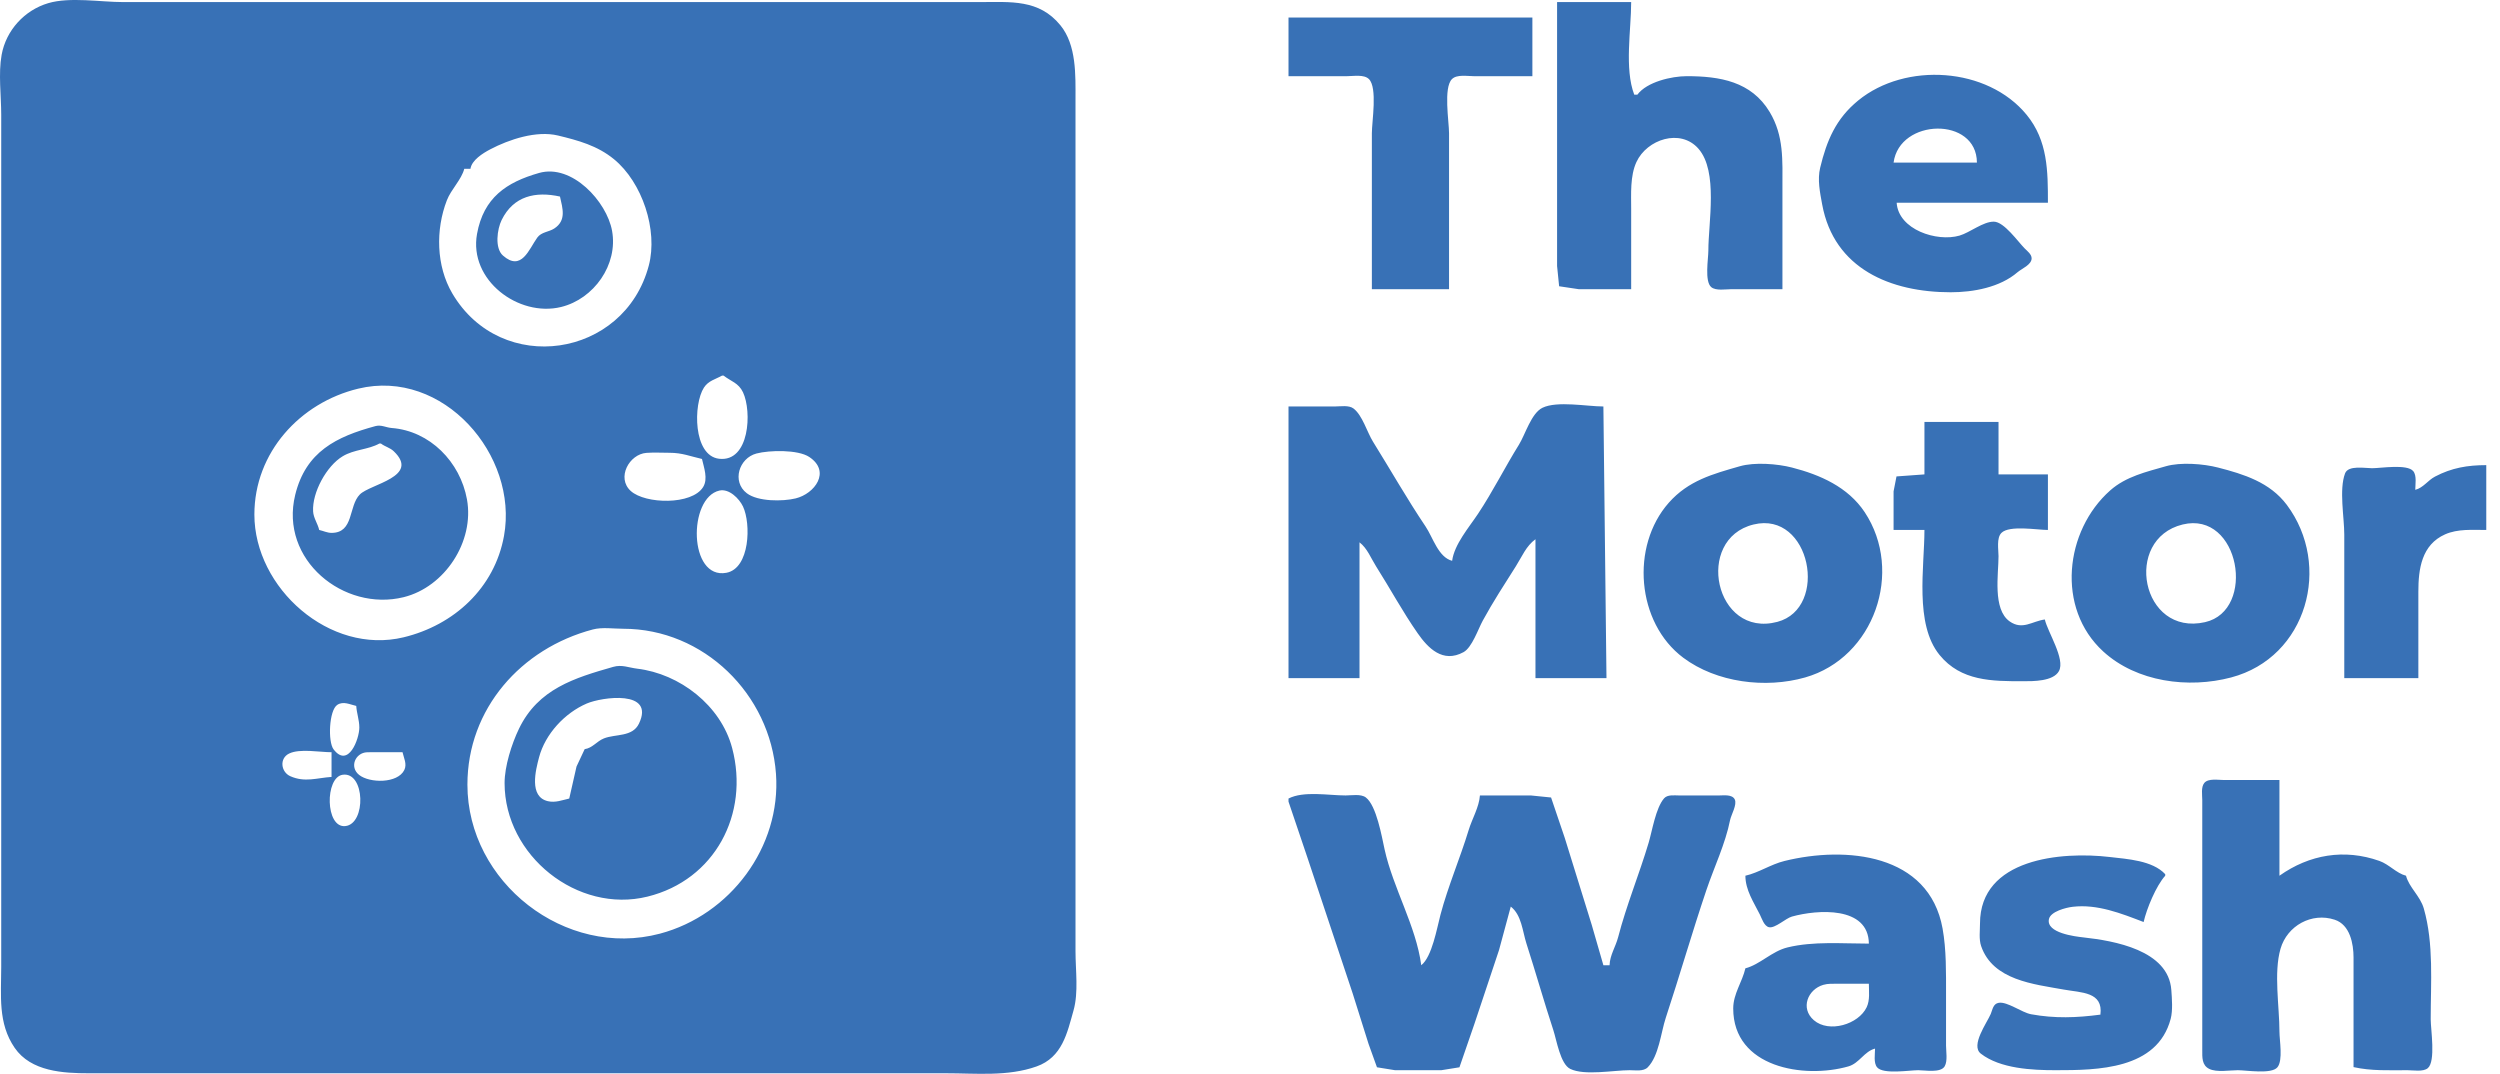
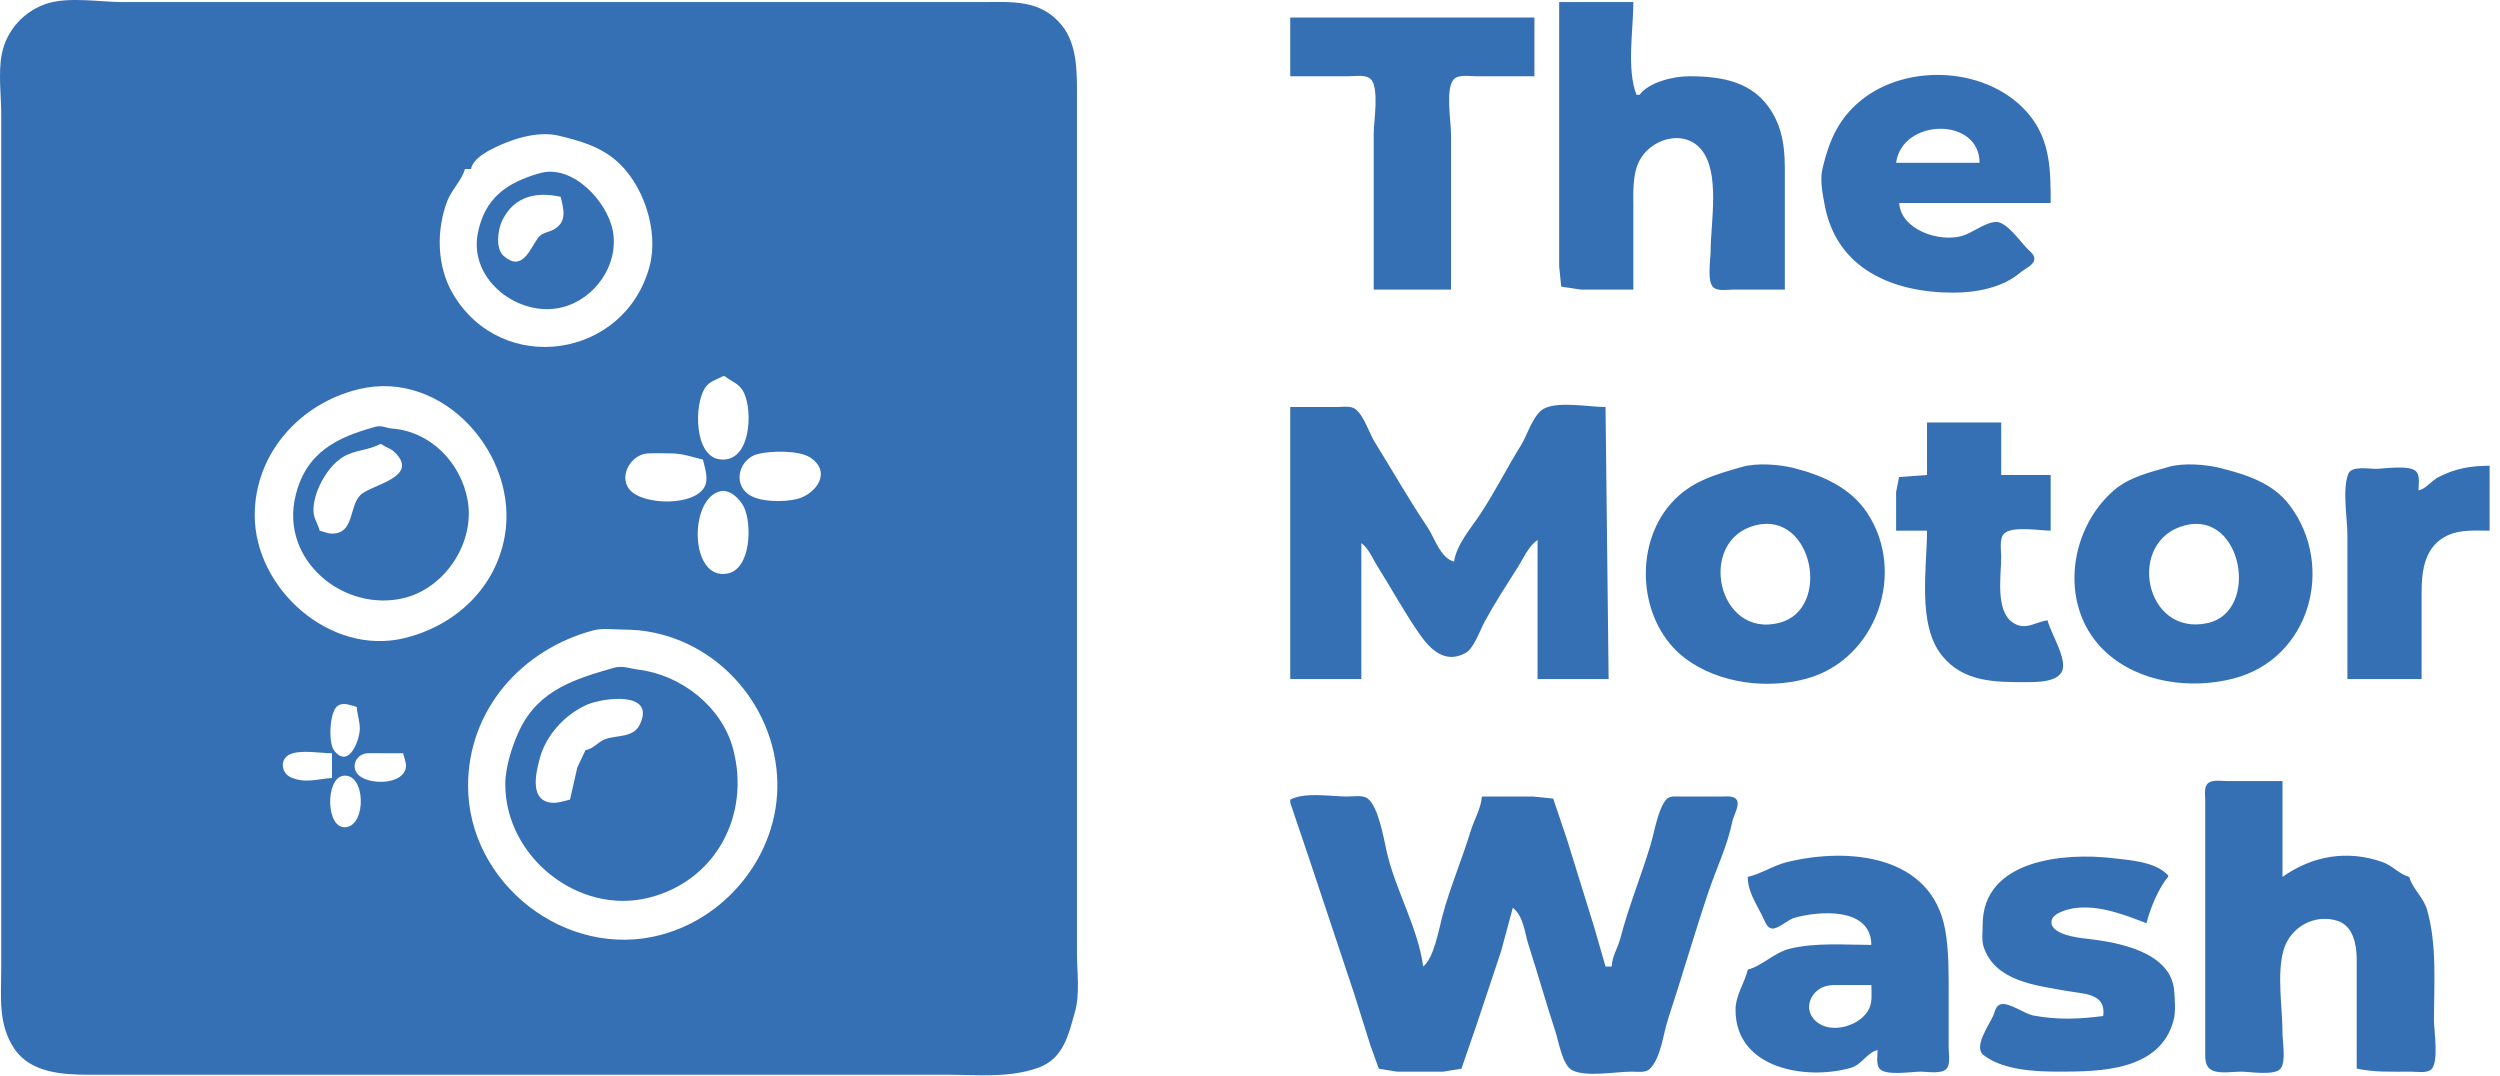
- <svg xmlns="http://www.w3.org/2000/svg" width="149" height="64" viewBox="0 0 149 64" fill="none">
-   <path d="M2.872 0.189C1.466 0.606 0.363 1.799 0.097 3.267C-0.106 4.389 0.073 5.699 0.073 6.84V14.107V48.88V57.62C0.073 59.332 -0.135 60.981 0.874 62.451C1.85 63.871 3.781 63.967 5.317 63.967H15.344H47.082H56.373C58.179 63.967 60.051 64.171 61.775 63.562C63.316 63.018 63.605 61.556 63.982 60.222C64.288 59.139 64.1 57.823 64.1 56.7V49.708V14.567V5.92C64.1 4.49 64.168 2.693 63.2 1.507C61.922 -0.061 60.229 0.124 58.397 0.124H48.646H17H7.341C5.988 0.124 4.169 -0.195 2.872 0.189ZM92.802 0.124V12.635V15.855L92.924 17.061L94.09 17.235H97.218V12.451C97.218 11.557 97.149 10.486 97.532 9.656C98.156 8.305 100.159 7.635 101.231 8.867C102.411 10.224 101.818 13.261 101.818 14.935C101.818 15.424 101.582 16.773 101.991 17.113C102.271 17.345 102.861 17.235 103.197 17.235H106.233V11.163C106.233 9.564 106.327 8.098 105.474 6.677C104.378 4.849 102.492 4.54 100.53 4.54C99.634 4.54 98.153 4.877 97.586 5.644H97.494H97.402C96.807 4.091 97.218 1.782 97.218 0.124H92.802ZM76.795 1.044V4.54H80.291C80.666 4.54 81.297 4.422 81.589 4.714C82.107 5.232 81.763 7.238 81.763 7.943V17.235H86.363V7.943C86.363 7.238 86.019 5.232 86.537 4.714C86.829 4.422 87.46 4.54 87.835 4.54H91.33V1.044H76.795ZM113.041 12.083H122.056C122.056 10.196 122.051 8.385 120.788 6.843C118.451 3.988 113.558 3.688 110.745 5.992C109.417 7.078 108.873 8.379 108.483 9.994C108.309 10.711 108.473 11.484 108.601 12.183C109.308 16.033 112.7 17.419 116.26 17.419C117.6 17.419 119.194 17.132 120.247 16.223C120.496 16.009 121.085 15.782 121.085 15.395C121.085 15.157 120.828 14.964 120.676 14.812C120.266 14.401 119.449 13.222 118.836 13.211C118.198 13.2 117.411 13.86 116.786 14.042C115.437 14.433 113.146 13.69 113.041 12.083ZM117.824 9.691H112.857C113.21 7.041 117.815 6.938 117.824 9.691ZM27.671 10.059H28.039C28.115 9.546 28.774 9.134 29.217 8.901C30.342 8.309 31.972 7.767 33.256 8.077C34.459 8.368 35.603 8.678 36.591 9.487C38.276 10.867 39.227 13.713 38.668 15.828C37.211 21.344 29.872 22.439 26.958 17.489C25.992 15.848 25.957 13.685 26.633 11.939C26.887 11.281 27.504 10.709 27.671 10.059ZM32.126 10.309C30.177 10.864 28.822 11.785 28.431 13.939C27.931 16.695 30.905 18.916 33.44 18.297C35.395 17.819 36.846 15.779 36.479 13.755C36.163 12.014 34.092 9.748 32.126 10.309ZM33.375 11.715C33.533 12.425 33.769 13.142 33.029 13.622C32.709 13.829 32.265 13.824 32.023 14.159C31.528 14.845 31.083 16.206 29.976 15.231C29.471 14.786 29.633 13.651 29.898 13.113C30.605 11.673 31.928 11.393 33.375 11.715ZM43.034 22.386H43.126C43.564 22.73 44.016 22.816 44.283 23.381C44.823 24.523 44.677 27.554 42.858 27.342C41.302 27.161 41.312 24.092 41.955 23.1C42.224 22.686 42.636 22.61 43.034 22.386ZM21.35 23.164C26.409 21.941 30.908 27.131 30.039 31.938C29.477 35.048 27.055 37.258 24.057 37.983C19.654 39.048 15.161 35.047 15.161 30.666C15.161 26.971 17.876 24.004 21.35 23.164ZM76.795 24.226V40.417H81.027V32.322C81.492 32.682 81.705 33.264 82.012 33.75C82.85 35.072 83.601 36.467 84.498 37.749C85.103 38.614 85.986 39.549 87.23 38.866C87.73 38.592 88.102 37.487 88.37 36.995C88.969 35.894 89.674 34.808 90.345 33.75C90.705 33.181 90.954 32.545 91.514 32.138V40.417H95.746L95.562 24.226C94.591 24.226 92.805 23.878 91.93 24.304C91.263 24.628 90.904 25.902 90.529 26.504C89.69 27.852 88.968 29.304 88.091 30.622C87.554 31.431 86.677 32.442 86.547 33.425C85.722 33.213 85.402 32.027 84.963 31.377C83.859 29.737 82.874 28.001 81.828 26.32C81.478 25.757 81.203 24.755 80.67 24.347C80.392 24.134 79.884 24.226 79.555 24.226H76.795ZM114.697 25.146V28.274L113.031 28.395L112.857 29.286V31.586H114.697C114.697 33.785 114.093 37.19 115.596 39.034C116.878 40.605 118.73 40.601 120.584 40.601C121.167 40.601 122.374 40.616 122.713 39.997C123.104 39.282 122.039 37.669 121.872 36.921C121.113 37.022 120.543 37.572 119.779 37.038C118.748 36.317 119.112 34.211 119.112 33.15C119.112 32.758 118.982 32.065 119.286 31.76C119.756 31.29 121.423 31.586 122.056 31.586V28.274H119.112V25.146H114.697ZM22.374 25.396C20.054 26.026 18.226 26.911 17.594 29.496C16.648 33.365 20.494 36.471 24.057 35.592C26.512 34.986 28.287 32.274 27.831 29.761C27.426 27.529 25.625 25.684 23.349 25.509C23.005 25.483 22.722 25.301 22.374 25.396ZM22.611 26.434H22.703C22.945 26.623 23.241 26.677 23.469 26.896C25.056 28.415 22.065 28.844 21.446 29.47C20.758 30.166 21.105 31.759 19.76 31.76C19.507 31.76 19.267 31.64 19.024 31.586C18.937 31.203 18.683 30.876 18.661 30.478C18.599 29.352 19.461 27.772 20.425 27.193C21.118 26.777 21.945 26.805 22.611 26.434ZM41.838 27.354C41.951 27.862 42.213 28.537 41.904 29.032C41.235 30.108 38.466 30.051 37.593 29.262C36.728 28.479 37.501 27.065 38.53 26.991C38.985 26.958 39.45 26.986 39.906 26.986C40.658 26.986 41.136 27.195 41.838 27.354ZM45.084 27.029C45.851 26.826 47.563 26.788 48.233 27.236C49.541 28.108 48.553 29.428 47.423 29.704C46.65 29.893 45.17 29.901 44.51 29.397C43.604 28.705 44.042 27.305 45.084 27.029ZM103.696 27.788C102.077 28.253 100.633 28.639 99.461 29.962C97.169 32.551 97.535 37.117 100.323 39.201C102.306 40.684 105.226 41.048 107.586 40.376C111.706 39.201 113.478 34.06 111.136 30.526C110.136 29.02 108.47 28.295 106.801 27.865C105.931 27.641 104.574 27.535 103.696 27.788ZM129.086 27.788C127.921 28.123 126.705 28.399 125.768 29.229C123.061 31.626 122.528 36.247 125.355 38.83C127.349 40.652 130.436 41.049 132.977 40.376C137.506 39.176 138.995 33.702 136.295 30.091C135.287 28.744 133.726 28.26 132.191 27.865C131.322 27.641 129.964 27.535 129.086 27.788ZM143.95 29.194C143.95 28.875 144.049 28.344 143.829 28.08C143.465 27.642 141.905 27.906 141.375 27.906C140.957 27.906 139.955 27.713 139.766 28.214C139.401 29.18 139.719 30.828 139.719 31.862V40.417H144.134V35.266C144.134 33.91 144.327 32.469 145.728 31.847C146.487 31.51 147.374 31.586 148.182 31.586V27.722C147.075 27.722 146.121 27.881 145.128 28.404C144.694 28.632 144.432 29.07 143.95 29.194ZM42.875 29.238C43.453 29.106 44.059 29.715 44.283 30.188C44.767 31.212 44.699 33.875 43.294 34.138C41.037 34.56 40.996 29.669 42.875 29.238ZM104.512 31.26C107.91 30.429 109.022 36.245 105.931 37.063C102.197 38.052 100.974 32.124 104.512 31.26ZM130.086 31.26C133.489 30.428 134.496 36.381 131.423 37.08C127.617 37.945 126.517 32.132 130.086 31.26ZM35.333 37.516C35.887 37.369 36.576 37.474 37.146 37.474C41.937 37.474 45.909 41.368 46.249 46.124C46.56 50.483 43.516 54.538 39.328 55.647C33.689 57.14 27.858 52.583 27.858 46.765C27.858 42.242 31.059 38.645 35.333 37.516ZM36.541 39.747C34.255 40.403 32.077 41.05 30.93 43.435C30.493 44.343 30.073 45.67 30.073 46.673C30.073 51.001 34.425 54.467 38.592 53.438C42.605 52.448 44.677 48.512 43.636 44.583C42.963 42.041 40.511 40.157 37.978 39.853C37.469 39.793 37.069 39.595 36.541 39.747ZM34.847 44.649L34.36 45.686L33.927 47.593C33.502 47.688 33.104 47.854 32.656 47.751C31.514 47.489 31.925 45.902 32.128 45.135C32.496 43.746 33.657 42.496 34.967 41.931C35.87 41.542 39.06 41.092 38.081 43.13C37.692 43.939 36.68 43.734 35.991 44.01C35.559 44.183 35.317 44.581 34.847 44.649ZM21.232 42.073C21.26 42.517 21.415 42.908 21.416 43.361C21.417 44.034 20.762 45.811 19.881 44.661C19.535 44.209 19.607 42.328 20.106 42.007C20.47 41.773 20.861 41.991 21.232 42.073ZM19.76 44.833V46.305C18.885 46.362 18.175 46.648 17.305 46.263C16.743 46.015 16.636 45.2 17.232 44.911C17.866 44.602 19.06 44.833 19.76 44.833ZM23.991 44.833C24.068 45.178 24.268 45.538 24.098 45.889C23.703 46.705 22.029 46.683 21.404 46.185C20.807 45.709 21.183 44.862 21.877 44.835C22.152 44.824 22.429 44.833 22.703 44.833L23.991 44.833ZM20.422 46.175C21.764 45.981 21.833 49.107 20.58 49.235C19.381 49.357 19.359 46.33 20.422 46.175ZM140.271 63.6C141.334 63.837 142.396 63.784 143.49 63.784C143.827 63.784 144.417 63.894 144.696 63.663C145.18 63.26 144.87 61.346 144.87 60.748C144.87 58.57 145.06 56.255 144.46 54.151C144.247 53.404 143.577 52.886 143.398 52.193C142.827 52.046 142.392 51.516 141.81 51.31C139.721 50.574 137.642 50.927 135.855 52.193V46.489H132.543C132.216 46.489 131.614 46.377 131.377 46.663C131.171 46.911 131.255 47.387 131.255 47.685V50.169V59.92V62.588C131.255 63.011 131.224 63.489 131.671 63.706C132.122 63.926 132.88 63.784 133.371 63.784C133.888 63.784 135.378 64.039 135.734 63.61C136.077 63.197 135.855 61.998 135.855 61.484C135.855 59.988 135.504 57.979 135.92 56.543C136.319 55.171 137.778 54.362 139.15 54.816C140.065 55.118 140.271 56.254 140.271 57.068L140.271 63.6ZM76.795 47.593V47.685V47.777L77.937 51.156L80.617 59.2L81.567 62.22L82.067 63.61L83.143 63.784H85.903L86.983 63.611L87.871 61.036L89.343 56.62L90.042 54.033C90.686 54.532 90.741 55.5 90.974 56.229C91.527 57.95 92.019 59.69 92.581 61.404C92.773 61.99 92.998 63.42 93.586 63.706C94.44 64.122 96.178 63.784 97.126 63.784C97.458 63.784 97.949 63.873 98.206 63.611C98.868 62.935 98.992 61.537 99.278 60.668C100.113 58.135 100.848 55.574 101.701 53.047C102.16 51.687 102.833 50.29 103.112 48.881C103.176 48.559 103.546 47.954 103.39 47.642C103.234 47.334 102.741 47.409 102.461 47.409H100.07C99.791 47.409 99.383 47.346 99.178 47.583C98.678 48.163 98.474 49.509 98.257 50.235C97.691 52.126 96.935 53.953 96.441 55.857C96.291 56.431 95.947 56.93 95.93 57.528H95.562L94.867 55.121L93.262 49.946L92.444 47.531L91.238 47.409H88.203C88.157 48.101 87.735 48.804 87.532 49.472C87.02 51.156 86.302 52.819 85.852 54.519C85.642 55.312 85.349 57.026 84.707 57.528C84.394 55.181 83.035 52.948 82.521 50.622C82.355 49.869 82.04 48.016 81.406 47.53C81.112 47.304 80.548 47.409 80.199 47.409C79.202 47.409 77.693 47.126 76.795 47.593ZM104.025 52.193C104.028 53.049 104.515 53.761 104.89 54.511C105.007 54.744 105.139 55.193 105.428 55.261C105.791 55.346 106.425 54.731 106.801 54.627C108.306 54.209 111.36 53.984 111.385 56.24C109.796 56.24 108.08 56.089 106.536 56.466C105.598 56.695 104.89 57.49 104.025 57.712C103.84 58.526 103.3 59.23 103.3 60.104C103.3 63.633 107.522 64.312 110.162 63.558C110.82 63.37 111.108 62.662 111.753 62.496C111.753 62.816 111.654 63.346 111.874 63.61C112.238 64.048 113.798 63.784 114.329 63.784C114.726 63.784 115.671 63.962 115.905 63.547C116.087 63.227 115.984 62.668 115.984 62.312V59.276C115.984 57.971 116.007 56.615 115.777 55.336C114.969 50.867 110.01 50.412 106.352 51.315C105.542 51.514 104.822 52.012 104.025 52.193ZM125.184 60.472C123.77 60.659 122.469 60.709 121.052 60.449C120.499 60.347 119.637 59.684 119.126 59.767C118.788 59.822 118.757 60.172 118.648 60.432C118.426 60.96 117.429 62.309 118.057 62.797C119.217 63.697 121.128 63.784 122.516 63.784C125.002 63.784 128.573 63.752 129.373 60.722C129.506 60.215 129.448 59.524 129.411 59.004C129.241 56.623 125.991 56.07 124.172 55.869C123.668 55.814 121.945 55.606 122.116 54.782C122.211 54.322 123.139 54.091 123.532 54.045C124.997 53.872 126.422 54.438 127.76 54.953C127.939 54.16 128.504 52.795 129.047 52.193V52.101C128.283 51.279 126.775 51.199 125.739 51.077C122.878 50.741 118.008 51.149 118.008 55.045C118.008 55.471 117.936 55.975 118.075 56.384C118.773 58.427 121.225 58.656 122.992 58.977C124.05 59.169 125.359 59.107 125.184 60.472ZM111.385 58.632C111.385 59.092 111.456 59.604 111.254 60.03C110.77 61.054 109.007 61.584 108.105 60.804C107.283 60.093 107.745 58.97 108.664 58.698C108.951 58.613 109.25 58.632 109.545 58.632L111.385 58.632Z" fill="#3871B6" />
+ <svg xmlns="http://www.w3.org/2000/svg" width="93" height="40" viewBox="0 0 93 40" fill="none">
+   <path d="M1.795 0.118C0.917 0.378 0.227 1.125 0.061 2.042C-0.067 2.743 0.046 3.562 0.046 4.275V8.817V30.55V36.012C0.046 37.083 -0.084 38.113 0.547 39.032C1.156 39.919 2.363 39.98 3.323 39.98H9.59H29.426H35.233C36.362 39.98 37.532 40.107 38.609 39.726C39.572 39.386 39.753 38.473 39.989 37.639C40.18 36.962 40.063 36.139 40.063 35.437V31.068V9.104V3.7C40.063 2.806 40.105 1.683 39.5 0.942C38.701 -0.038 37.643 0.078 36.498 0.078H30.404H10.625H4.588C3.742 0.078 2.606 -0.122 1.795 0.118ZM58.001 0.078V7.897V9.909L58.077 10.663L58.806 10.772H60.761V7.782C60.761 7.223 60.718 6.554 60.958 6.035C61.348 5.191 62.599 4.772 63.269 5.542C64.007 6.39 63.636 8.288 63.636 9.334C63.636 9.64 63.489 10.483 63.745 10.696C63.919 10.841 64.288 10.772 64.498 10.772H66.396V6.977C66.396 5.977 66.454 5.061 65.921 4.173C65.236 3.031 64.057 2.837 62.831 2.837C62.271 2.837 61.346 3.048 60.991 3.527H60.934H60.876C60.504 2.557 60.761 1.114 60.761 0.078H58.001ZM47.997 0.652V2.837H50.182C50.416 2.837 50.81 2.764 50.993 2.946C51.317 3.27 51.102 4.524 51.102 4.965V10.772H53.977V4.965C53.977 4.524 53.762 3.27 54.085 2.946C54.268 2.764 54.663 2.837 54.897 2.837H57.081V0.652H47.997ZM70.65 7.552H76.285C76.285 6.373 76.282 5.241 75.493 4.277C74.032 2.492 70.974 2.305 69.215 3.745C68.386 4.424 68.046 5.237 67.802 6.246C67.693 6.694 67.796 7.178 67.876 7.615C68.317 10.021 70.438 10.887 72.663 10.887C73.5 10.887 74.496 10.707 75.155 10.139C75.31 10.005 75.678 9.864 75.678 9.622C75.678 9.473 75.517 9.353 75.423 9.258C75.166 9 74.656 8.264 74.273 8.257C73.874 8.25 73.382 8.663 72.991 8.776C72.148 9.021 70.716 8.556 70.65 7.552ZM73.64 6.057H70.535C70.756 4.4 73.635 4.336 73.64 6.057ZM17.294 6.287H17.524C17.572 5.966 17.984 5.709 18.261 5.563C18.964 5.193 19.983 4.854 20.785 5.048C21.537 5.23 22.252 5.424 22.869 5.93C23.922 6.792 24.517 8.57 24.168 9.893C23.257 13.34 18.67 14.024 16.849 10.931C16.245 9.905 16.223 8.553 16.645 7.462C16.805 7.051 17.19 6.693 17.294 6.287ZM20.079 6.443C18.861 6.79 18.014 7.366 17.769 8.712C17.457 10.435 19.316 11.823 20.9 11.435C22.122 11.137 23.029 9.862 22.799 8.597C22.602 7.509 21.308 6.092 20.079 6.443ZM20.859 7.322C20.958 7.766 21.106 8.214 20.643 8.514C20.443 8.643 20.166 8.64 20.015 8.849C19.705 9.278 19.427 10.129 18.735 9.519C18.42 9.241 18.521 8.532 18.686 8.196C19.128 7.296 19.955 7.12 20.859 7.322ZM26.896 13.992H26.954C27.228 14.206 27.51 14.26 27.677 14.613C28.014 15.327 27.923 17.221 26.786 17.089C25.814 16.975 25.82 15.057 26.222 14.438C26.39 14.179 26.647 14.132 26.896 13.992ZM13.344 14.478C16.506 13.713 19.318 16.957 18.774 19.961C18.423 21.905 16.91 23.287 15.036 23.74C12.284 24.405 9.476 21.904 9.476 19.166C9.476 16.857 11.172 15.002 13.344 14.478ZM47.997 15.141V25.261H50.642V20.201C50.932 20.426 51.066 20.79 51.258 21.094C51.781 21.92 52.251 22.792 52.811 23.593C53.19 24.134 53.741 24.718 54.519 24.291C54.831 24.12 55.064 23.429 55.231 23.122C55.605 22.434 56.047 21.755 56.466 21.094C56.691 20.738 56.846 20.34 57.197 20.086V25.261H59.841L59.726 15.141C59.119 15.141 58.003 14.924 57.456 15.19C57.039 15.392 56.815 16.189 56.581 16.565C56.056 17.407 55.605 18.315 55.057 19.139C54.721 19.645 54.173 20.276 54.092 20.891C53.576 20.758 53.376 20.017 53.102 19.611C52.412 18.586 51.797 17.5 51.143 16.45C50.924 16.098 50.752 15.472 50.419 15.217C50.245 15.084 49.927 15.141 49.722 15.141H47.997ZM71.685 15.716V17.671L70.644 17.747L70.535 18.304V19.741H71.685C71.685 21.116 71.308 23.244 72.248 24.396C73.049 25.378 74.207 25.376 75.365 25.376C75.73 25.376 76.484 25.385 76.695 24.998C76.94 24.551 76.274 23.543 76.17 23.076C75.696 23.139 75.339 23.482 74.862 23.149C74.218 22.698 74.445 21.382 74.445 20.718C74.445 20.474 74.364 20.041 74.554 19.85C74.848 19.556 75.889 19.741 76.285 19.741V17.671H74.445V15.716H71.685ZM13.984 15.872C12.534 16.266 11.391 16.819 10.996 18.435C10.405 20.853 12.809 22.794 15.036 22.245C16.57 21.866 17.68 20.171 17.395 18.601C17.141 17.206 16.016 16.053 14.593 15.943C14.378 15.927 14.201 15.813 13.984 15.872ZM14.132 16.521H14.19C14.34 16.639 14.525 16.673 14.668 16.81C15.66 17.759 13.791 18.027 13.404 18.419C12.974 18.854 13.191 19.849 12.35 19.85C12.192 19.85 12.042 19.775 11.89 19.741C11.836 19.502 11.677 19.298 11.663 19.049C11.624 18.345 12.163 17.357 12.766 16.996C13.199 16.736 13.716 16.753 14.132 16.521ZM26.149 17.096C26.22 17.414 26.383 17.835 26.19 18.145C25.772 18.817 24.041 18.782 23.496 18.289C22.955 17.799 23.438 16.916 24.081 16.869C24.365 16.849 24.657 16.866 24.941 16.866C25.411 16.866 25.71 16.997 26.149 17.096ZM28.178 16.893C28.657 16.766 29.727 16.743 30.146 17.023C30.963 17.568 30.345 18.393 29.64 18.565C29.157 18.683 28.231 18.688 27.819 18.373C27.253 17.94 27.526 17.065 28.178 16.893ZM64.81 17.367C63.798 17.658 62.895 17.9 62.163 18.726C60.731 20.344 60.959 23.198 62.702 24.501C63.941 25.428 65.766 25.655 67.242 25.235C69.816 24.501 70.924 21.287 69.46 19.079C68.835 18.137 67.794 17.684 66.751 17.416C66.207 17.276 65.359 17.209 64.81 17.367ZM80.679 17.367C79.951 17.577 79.191 17.749 78.605 18.268C76.913 19.766 76.58 22.654 78.347 24.268C79.593 25.407 81.522 25.655 83.111 25.235C85.941 24.485 86.872 21.063 85.184 18.807C84.555 17.965 83.579 17.663 82.619 17.416C82.076 17.276 81.227 17.209 80.679 17.367ZM89.969 18.246C89.969 18.047 90.031 17.715 89.893 17.55C89.665 17.276 88.691 17.441 88.359 17.441C88.098 17.441 87.472 17.321 87.353 17.634C87.126 18.238 87.324 19.267 87.324 19.914V25.261H90.084V22.041C90.084 21.194 90.204 20.293 91.08 19.904C91.554 19.694 92.109 19.741 92.614 19.741V17.326C91.922 17.326 91.326 17.426 90.705 17.752C90.433 17.895 90.27 18.169 89.969 18.246ZM26.797 18.274C27.158 18.191 27.537 18.572 27.677 18.868C27.979 19.507 27.937 21.172 27.059 21.336C25.648 21.6 25.622 18.543 26.797 18.274ZM65.32 19.537C67.444 19.018 68.138 22.653 66.207 23.165C63.873 23.782 63.109 20.078 65.32 19.537ZM81.304 19.537C83.431 19.018 84.06 22.738 82.139 23.175C79.761 23.716 79.073 20.083 81.304 19.537ZM22.083 23.447C22.43 23.356 22.86 23.421 23.216 23.421C26.211 23.421 28.693 25.855 28.905 28.828C29.1 31.552 27.197 34.086 24.58 34.779C21.055 35.713 17.412 32.864 17.412 29.228C17.412 26.401 19.412 24.153 22.083 23.447ZM22.838 24.842C21.409 25.252 20.048 25.656 19.331 27.147C19.058 27.715 18.796 28.544 18.796 29.171C18.796 31.876 21.516 34.042 24.12 33.399C26.628 32.78 27.923 30.32 27.273 27.865C26.852 26.276 25.32 25.098 23.736 24.909C23.418 24.87 23.168 24.747 22.838 24.842ZM21.779 27.906L21.475 28.554L21.204 29.745C20.939 29.805 20.69 29.909 20.41 29.845C19.696 29.681 19.953 28.689 20.08 28.209C20.31 27.341 21.035 26.56 21.855 26.207C22.419 25.964 24.413 25.682 23.8 26.956C23.557 27.462 22.925 27.334 22.494 27.506C22.224 27.614 22.073 27.863 21.779 27.906ZM13.27 26.296C13.288 26.573 13.384 26.818 13.385 27.101C13.386 27.521 12.976 28.632 12.425 27.913C12.209 27.631 12.254 26.455 12.566 26.254C12.793 26.108 13.038 26.244 13.27 26.296ZM12.35 28.021V28.941C11.803 28.976 11.359 29.155 10.815 28.914C10.465 28.759 10.398 28.25 10.77 28.069C11.166 27.876 11.912 28.021 12.35 28.021ZM14.995 28.021C15.043 28.236 15.168 28.461 15.061 28.681C14.814 29.19 13.768 29.177 13.377 28.865C13.005 28.568 13.239 28.039 13.673 28.022C13.845 28.015 14.018 28.021 14.19 28.021L14.995 28.021ZM12.764 28.86C13.602 28.738 13.646 30.692 12.863 30.772C12.113 30.848 12.099 28.956 12.764 28.86ZM87.669 39.75C88.334 39.898 88.997 39.865 89.681 39.865C89.892 39.865 90.26 39.934 90.435 39.789C90.738 39.538 90.544 38.341 90.544 37.968C90.544 36.606 90.662 35.159 90.287 33.844C90.155 33.378 89.736 33.054 89.624 32.62C89.267 32.529 88.995 32.197 88.631 32.069C87.325 31.609 86.026 31.829 84.909 32.62V29.056H82.84C82.635 29.056 82.259 28.985 82.111 29.165C81.982 29.32 82.035 29.617 82.035 29.803V31.356V37.45V39.117C82.035 39.382 82.015 39.681 82.294 39.816C82.576 39.953 83.05 39.865 83.357 39.865C83.68 39.865 84.611 40.024 84.834 39.756C85.048 39.498 84.909 38.749 84.909 38.428C84.909 37.492 84.69 36.237 84.95 35.339C85.199 34.482 86.111 33.976 86.969 34.26C87.541 34.449 87.669 35.159 87.669 35.668L87.669 39.75ZM47.997 29.746V29.803V29.861L48.711 31.972L50.386 37L50.979 38.888L51.292 39.756L51.964 39.865H53.689L54.364 39.757L54.92 38.148L55.84 35.388L56.276 33.77C56.679 34.082 56.713 34.687 56.859 35.143C57.205 36.218 57.512 37.306 57.863 38.378C57.983 38.743 58.124 39.638 58.491 39.816C59.025 40.076 60.111 39.865 60.704 39.865C60.911 39.865 61.218 39.92 61.379 39.757C61.793 39.334 61.87 38.461 62.049 37.918C62.571 36.334 63.03 34.734 63.563 33.155C63.85 32.304 64.271 31.431 64.445 30.551C64.485 30.349 64.716 29.971 64.618 29.776C64.521 29.584 64.213 29.631 64.038 29.631H62.544C62.369 29.631 62.115 29.591 61.986 29.74C61.674 30.102 61.546 30.943 61.41 31.397C61.057 32.579 60.585 33.721 60.275 34.911C60.182 35.27 59.967 35.581 59.956 35.955H59.726L59.292 34.451L58.289 31.216L57.778 29.706L57.024 29.631H55.127C55.098 30.063 54.834 30.503 54.707 30.92C54.388 31.972 53.939 33.012 53.658 34.074C53.526 34.57 53.343 35.641 52.942 35.955C52.746 34.488 51.897 33.093 51.576 31.639C51.472 31.168 51.275 30.01 50.879 29.706C50.695 29.565 50.342 29.631 50.124 29.631C49.501 29.631 48.558 29.454 47.997 29.746ZM65.016 32.62C65.017 33.156 65.322 33.601 65.556 34.069C65.629 34.215 65.712 34.496 65.893 34.538C66.119 34.592 66.516 34.207 66.751 34.142C67.691 33.88 69.6 33.74 69.615 35.15C68.623 35.15 67.55 35.056 66.585 35.291C65.999 35.434 65.556 35.931 65.016 36.07C64.9 36.579 64.562 37.019 64.562 37.565C64.562 39.77 67.201 40.195 68.851 39.724C69.263 39.606 69.442 39.164 69.846 39.06C69.846 39.26 69.784 39.591 69.921 39.756C70.149 40.03 71.124 39.865 71.455 39.865C71.704 39.865 72.294 39.976 72.441 39.717C72.555 39.517 72.49 39.168 72.49 38.945V37.048C72.49 36.232 72.505 35.385 72.36 34.585C71.856 31.792 68.757 31.508 66.47 32.072C65.964 32.197 65.514 32.508 65.016 32.62ZM78.24 37.795C77.356 37.912 76.543 37.943 75.658 37.78C75.312 37.717 74.773 37.302 74.454 37.354C74.243 37.389 74.223 37.607 74.155 37.77C74.016 38.1 73.393 38.943 73.786 39.248C74.511 39.811 75.705 39.865 76.573 39.865C78.126 39.865 80.358 39.845 80.858 37.951C80.942 37.635 80.905 37.203 80.882 36.877C80.775 35.389 78.745 35.044 77.607 34.918C77.292 34.884 76.215 34.754 76.322 34.239C76.382 33.951 76.962 33.807 77.207 33.778C78.123 33.67 79.014 34.024 79.85 34.345C79.962 33.85 80.315 32.997 80.655 32.62V32.563C80.177 32.049 79.234 31.999 78.587 31.923C76.799 31.713 73.755 31.968 73.755 34.403C73.755 34.669 73.71 34.984 73.797 35.24C74.233 36.517 75.766 36.66 76.87 36.86C77.531 36.98 78.35 36.942 78.24 37.795ZM69.615 36.645C69.615 36.932 69.66 37.252 69.534 37.519C69.231 38.159 68.129 38.49 67.566 38.003C67.052 37.558 67.34 36.856 67.915 36.686C68.094 36.633 68.281 36.645 68.466 36.645L69.615 36.645Z" fill="#3570B5" />
</svg>
